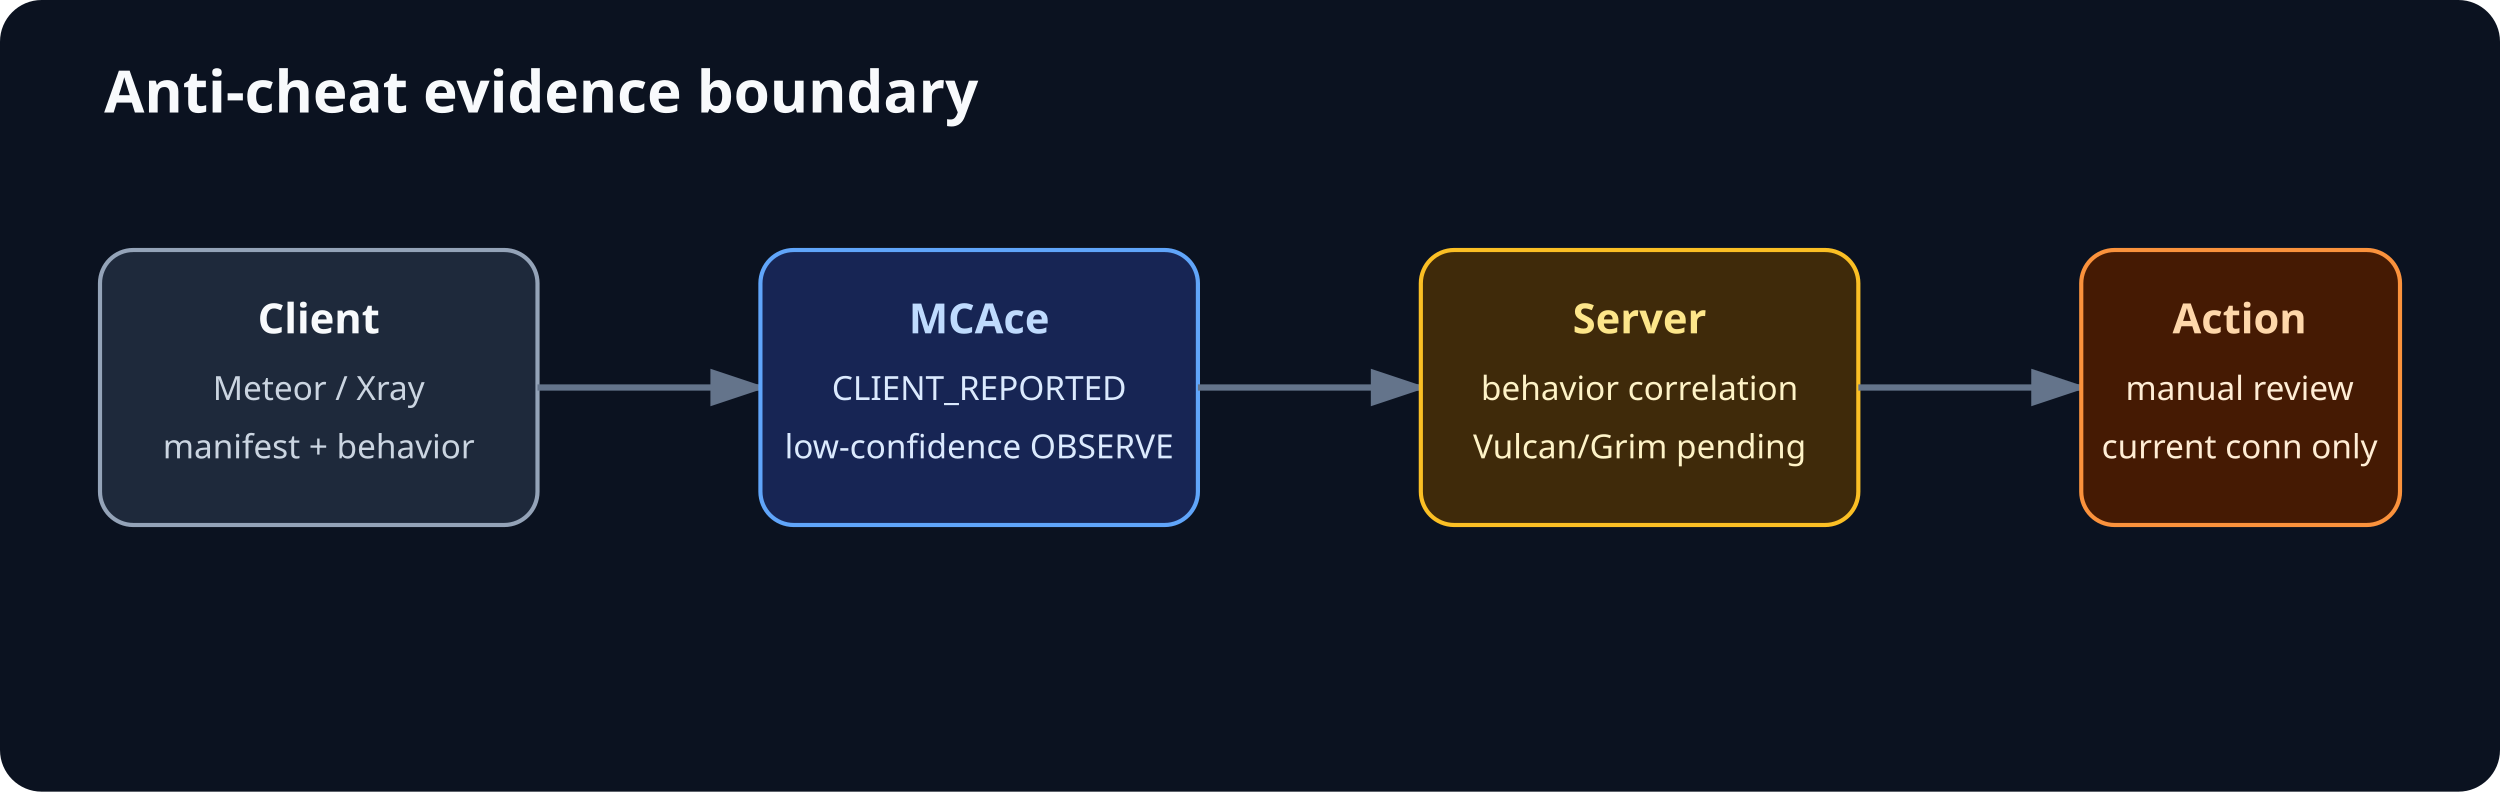
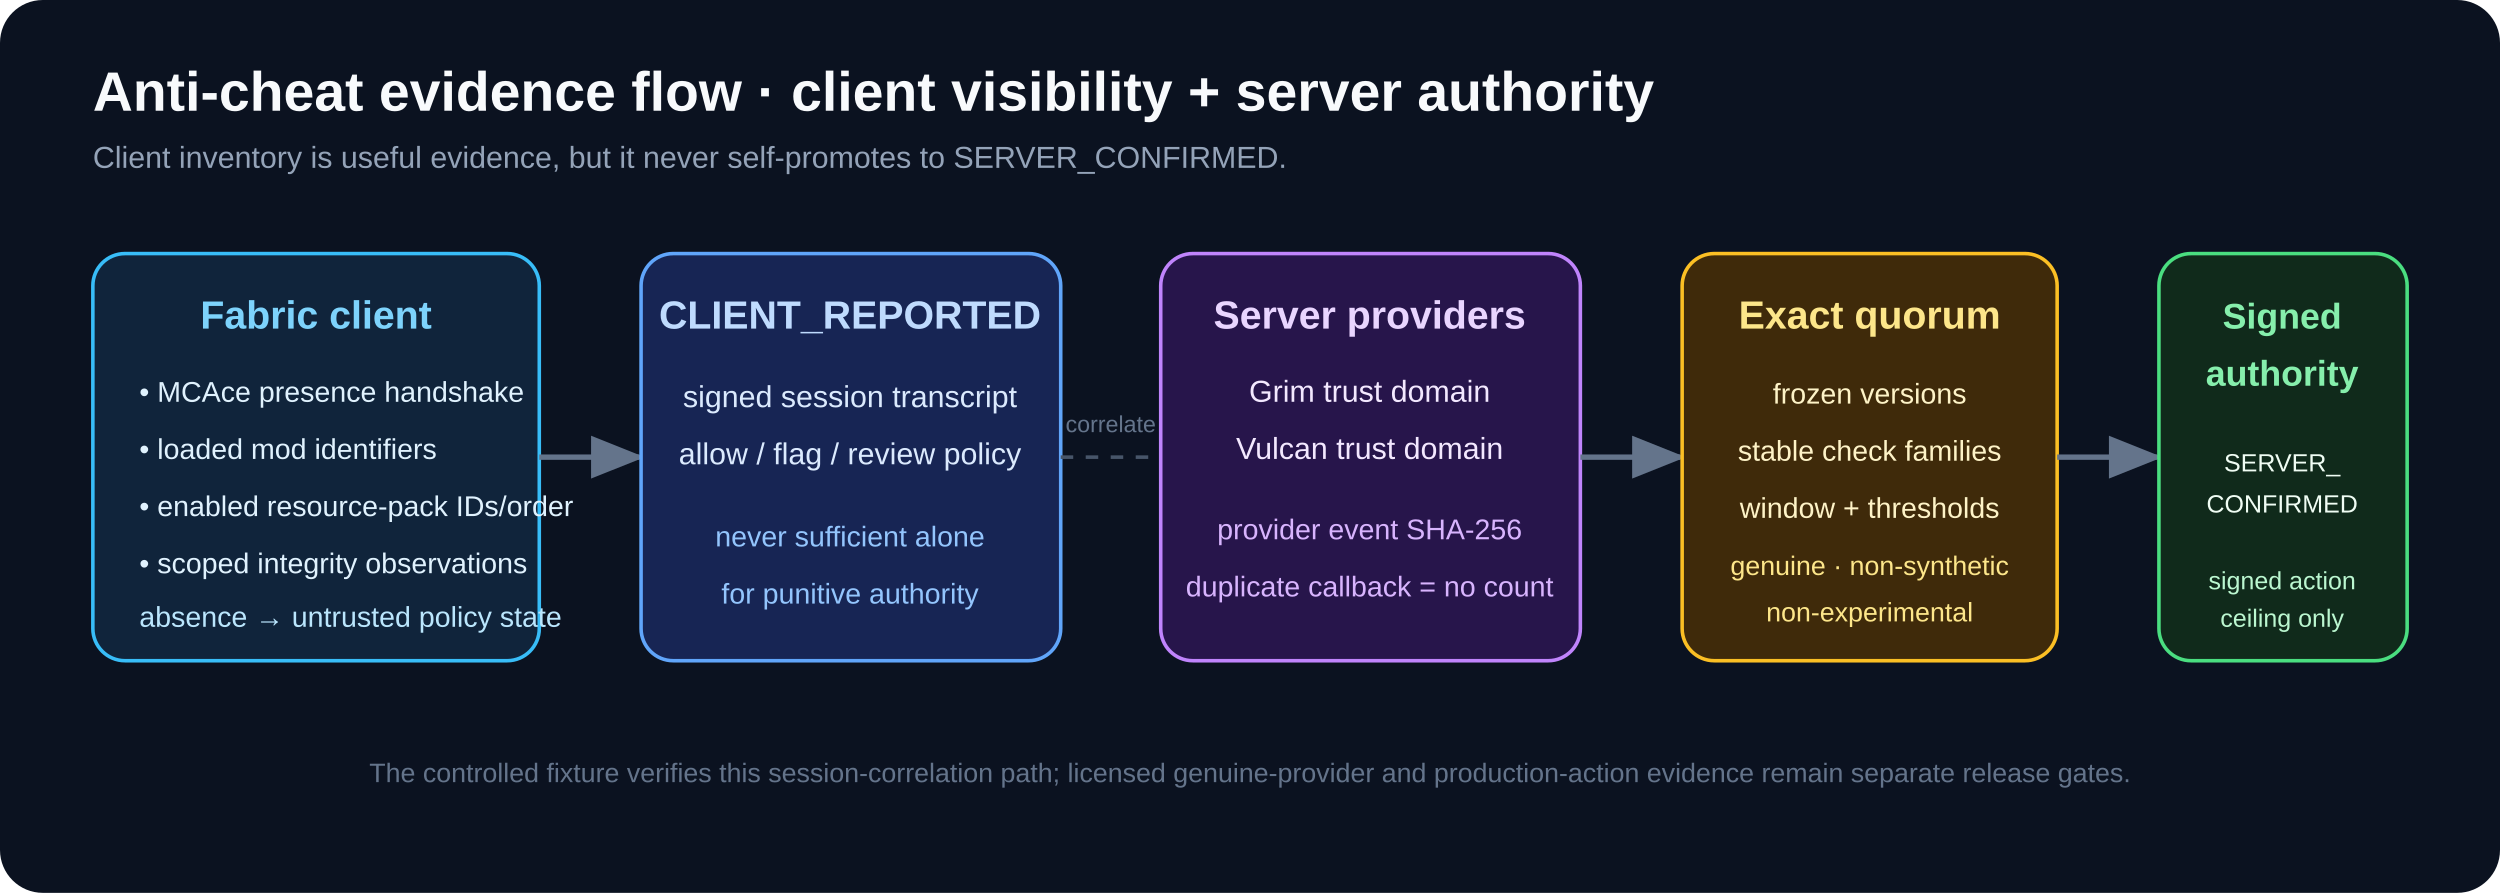
- <svg xmlns="http://www.w3.org/2000/svg" width="1200" height="380" viewBox="0 0 1200 380" role="img" aria-labelledby="title desc">
-   <rect width="1200" height="380" rx="20" fill="#0b1220" />
-   <text x="50" y="54" fill="#f8fafc" font-family="Segoe UI, sans-serif" font-size="28" font-weight="700">Anti-cheat evidence boundary</text>
-   <g font-family="Segoe UI, sans-serif" font-size="16">
-     <rect x="48" y="120" width="210" height="132" rx="16" fill="#1e293b" stroke="#94a3b8" stroke-width="2" />
-     <text x="153" y="160" text-anchor="middle" fill="#f8fafc" font-size="20" font-weight="700">Client</text>
-     <text x="153" y="192" text-anchor="middle" fill="#cbd5e1">Meteor / Xray</text>
-     <text x="153" y="220" text-anchor="middle" fill="#cbd5e1">manifest + behavior</text>
-     <path d="M258 186 H365" stroke="#64748b" stroke-width="3" marker-end="url(#arrow)" />
-     <rect x="365" y="120" width="210" height="132" rx="16" fill="#172554" stroke="#60a5fa" stroke-width="2" />
-     <text x="470" y="160" text-anchor="middle" fill="#bfdbfe" font-size="20" font-weight="700">MCAce</text>
-     <text x="470" y="192" text-anchor="middle" fill="#dbeafe">CLIENT_REPORTED</text>
-     <text x="470" y="220" text-anchor="middle" fill="#dbeafe">low-confidence OBSERVE</text>
-     <path d="M575 186 H682" stroke="#64748b" stroke-width="3" marker-end="url(#arrow)" />
-     <rect x="682" y="120" width="210" height="132" rx="16" fill="#3f2a0a" stroke="#fbbf24" stroke-width="2" />
-     <text x="787" y="160" text-anchor="middle" fill="#fde68a" font-size="20" font-weight="700">Server</text>
-     <text x="787" y="192" text-anchor="middle" fill="#fef3c7">behavior correlation</text>
-     <text x="787" y="220" text-anchor="middle" fill="#fef3c7">Vulcan/Grim pending</text>
-     <path d="M892 186 H999" stroke="#64748b" stroke-width="3" marker-end="url(#arrow)" />
-     <rect x="999" y="120" width="153" height="132" rx="16" fill="#451a03" stroke="#fb923c" stroke-width="2" />
-     <text x="1075" y="160" text-anchor="middle" fill="#fed7aa" font-size="20" font-weight="700">Action</text>
-     <text x="1075" y="192" text-anchor="middle" fill="#ffedd5">manual review</text>
-     <text x="1075" y="220" text-anchor="middle" fill="#ffedd5">current conn only</text>
-   </g>
+ <svg xmlns="http://www.w3.org/2000/svg" width="1400" height="500" viewBox="0 0 1400 500" role="img" aria-labelledby="title desc">
  <defs>
-     <marker id="arrow" markerWidth="10" markerHeight="10" refX="8" refY="3" orient="auto">
-       <path d="M0,0 L0,6 L9,3 z" fill="#64748b" />
+     <marker id="arrow" markerWidth="11" markerHeight="11" refX="9" refY="4" orient="auto">
+       <path d="M0 0 L0 8 L10 4 Z" fill="#64748b" />
    </marker>
  </defs>
+   <rect width="1400" height="500" rx="24" fill="#0b1220" />
+   <g font-family="Segoe UI, Arial, sans-serif">
+     <text x="52" y="62" fill="#f8fafc" font-size="31" font-weight="700">Anti-cheat evidence flow · client visibility + server authority</text>
+     <text x="52" y="94" fill="#94a3b8" font-size="17">Client inventory is useful evidence, but it never self-promotes to SERVER_CONFIRMED.</text>
+     <rect x="52" y="142" width="250" height="228" rx="18" fill="#10243b" stroke="#38bdf8" stroke-width="2" />
+     <text x="177" y="184" text-anchor="middle" fill="#7dd3fc" font-size="22" font-weight="700">Fabric client</text>
+     <g fill="#e0f2fe" font-size="16">
+       <text x="78" y="225">• MCAce presence handshake</text>
+       <text x="78" y="257">• loaded mod identifiers</text>
+       <text x="78" y="289">• enabled resource-pack IDs/order</text>
+       <text x="78" y="321">• scoped integrity observations</text>
+       <text x="78" y="351" fill="#bae6fd">absence → untrusted policy state</text>
+     </g>
+     <path d="M302 256 H358" stroke="#64748b" stroke-width="3" marker-end="url(#arrow)" />
+     <rect x="359" y="142" width="235" height="228" rx="18" fill="#172554" stroke="#60a5fa" stroke-width="2" />
+     <text x="476" y="184" text-anchor="middle" fill="#bfdbfe" font-size="22" font-weight="700">CLIENT_REPORTED</text>
+     <text x="476" y="228" text-anchor="middle" fill="#dbeafe" font-size="17">signed session transcript</text>
+     <text x="476" y="260" text-anchor="middle" fill="#dbeafe" font-size="17">allow / flag / review policy</text>
+     <text x="476" y="306" text-anchor="middle" fill="#93c5fd" font-size="16">never sufficient alone</text>
+     <text x="476" y="338" text-anchor="middle" fill="#93c5fd" font-size="16">for punitive authority</text>
+     <rect x="650" y="142" width="235" height="228" rx="18" fill="#27154b" stroke="#c084fc" stroke-width="2" />
+     <text x="767" y="184" text-anchor="middle" fill="#e9d5ff" font-size="22" font-weight="700">Server providers</text>
+     <text x="767" y="225" text-anchor="middle" fill="#f3e8ff" font-size="17">Grim trust domain</text>
+     <text x="767" y="257" text-anchor="middle" fill="#f3e8ff" font-size="17">Vulcan trust domain</text>
+     <text x="767" y="302" text-anchor="middle" fill="#d8b4fe" font-size="16">provider event SHA-256</text>
+     <text x="767" y="334" text-anchor="middle" fill="#d8b4fe" font-size="16">duplicate callback = no count</text>
+     <path d="M885 256 H941" stroke="#64748b" stroke-width="3" marker-end="url(#arrow)" />
+     <rect x="942" y="142" width="210" height="228" rx="18" fill="#3f2a0a" stroke="#fbbf24" stroke-width="2" />
+     <text x="1047" y="184" text-anchor="middle" fill="#fde68a" font-size="22" font-weight="700">Exact quorum</text>
+     <text x="1047" y="226" text-anchor="middle" fill="#fef3c7" font-size="16">frozen versions</text>
+     <text x="1047" y="258" text-anchor="middle" fill="#fef3c7" font-size="16">stable check families</text>
+     <text x="1047" y="290" text-anchor="middle" fill="#fef3c7" font-size="16">window + thresholds</text>
+     <text x="1047" y="322" text-anchor="middle" fill="#fde68a" font-size="15">genuine · non-synthetic</text>
+     <text x="1047" y="348" text-anchor="middle" fill="#fde68a" font-size="15">non-experimental</text>
+     <path d="M1152 256 H1208" stroke="#64748b" stroke-width="3" marker-end="url(#arrow)" />
+     <rect x="1209" y="142" width="139" height="228" rx="18" fill="#102a1b" stroke="#4ade80" stroke-width="2" />
+     <text x="1278" y="184" text-anchor="middle" fill="#86efac" font-size="20" font-weight="700">Signed</text>
+     <text x="1278" y="216" text-anchor="middle" fill="#86efac" font-size="20" font-weight="700">authority</text>
+     <text x="1278" y="264" text-anchor="middle" fill="#f0fdf4" font-size="14">SERVER_</text>
+     <text x="1278" y="287" text-anchor="middle" fill="#f0fdf4" font-size="14">CONFIRMED</text>
+     <text x="1278" y="330" text-anchor="middle" fill="#bbf7d0" font-size="14">signed action</text>
+     <text x="1278" y="351" text-anchor="middle" fill="#bbf7d0" font-size="14">ceiling only</text>
+     <path d="M594 256 H650" stroke="#475569" stroke-width="2" stroke-dasharray="7 7" />
+     <text x="622" y="242" text-anchor="middle" fill="#64748b" font-size="13">correlate</text>
+     <text x="700" y="438" text-anchor="middle" fill="#64748b" font-size="15">The controlled fixture verifies this session-correlation path; licensed genuine-provider and production-action evidence remain separate release gates.</text>
+   </g>
</svg>
